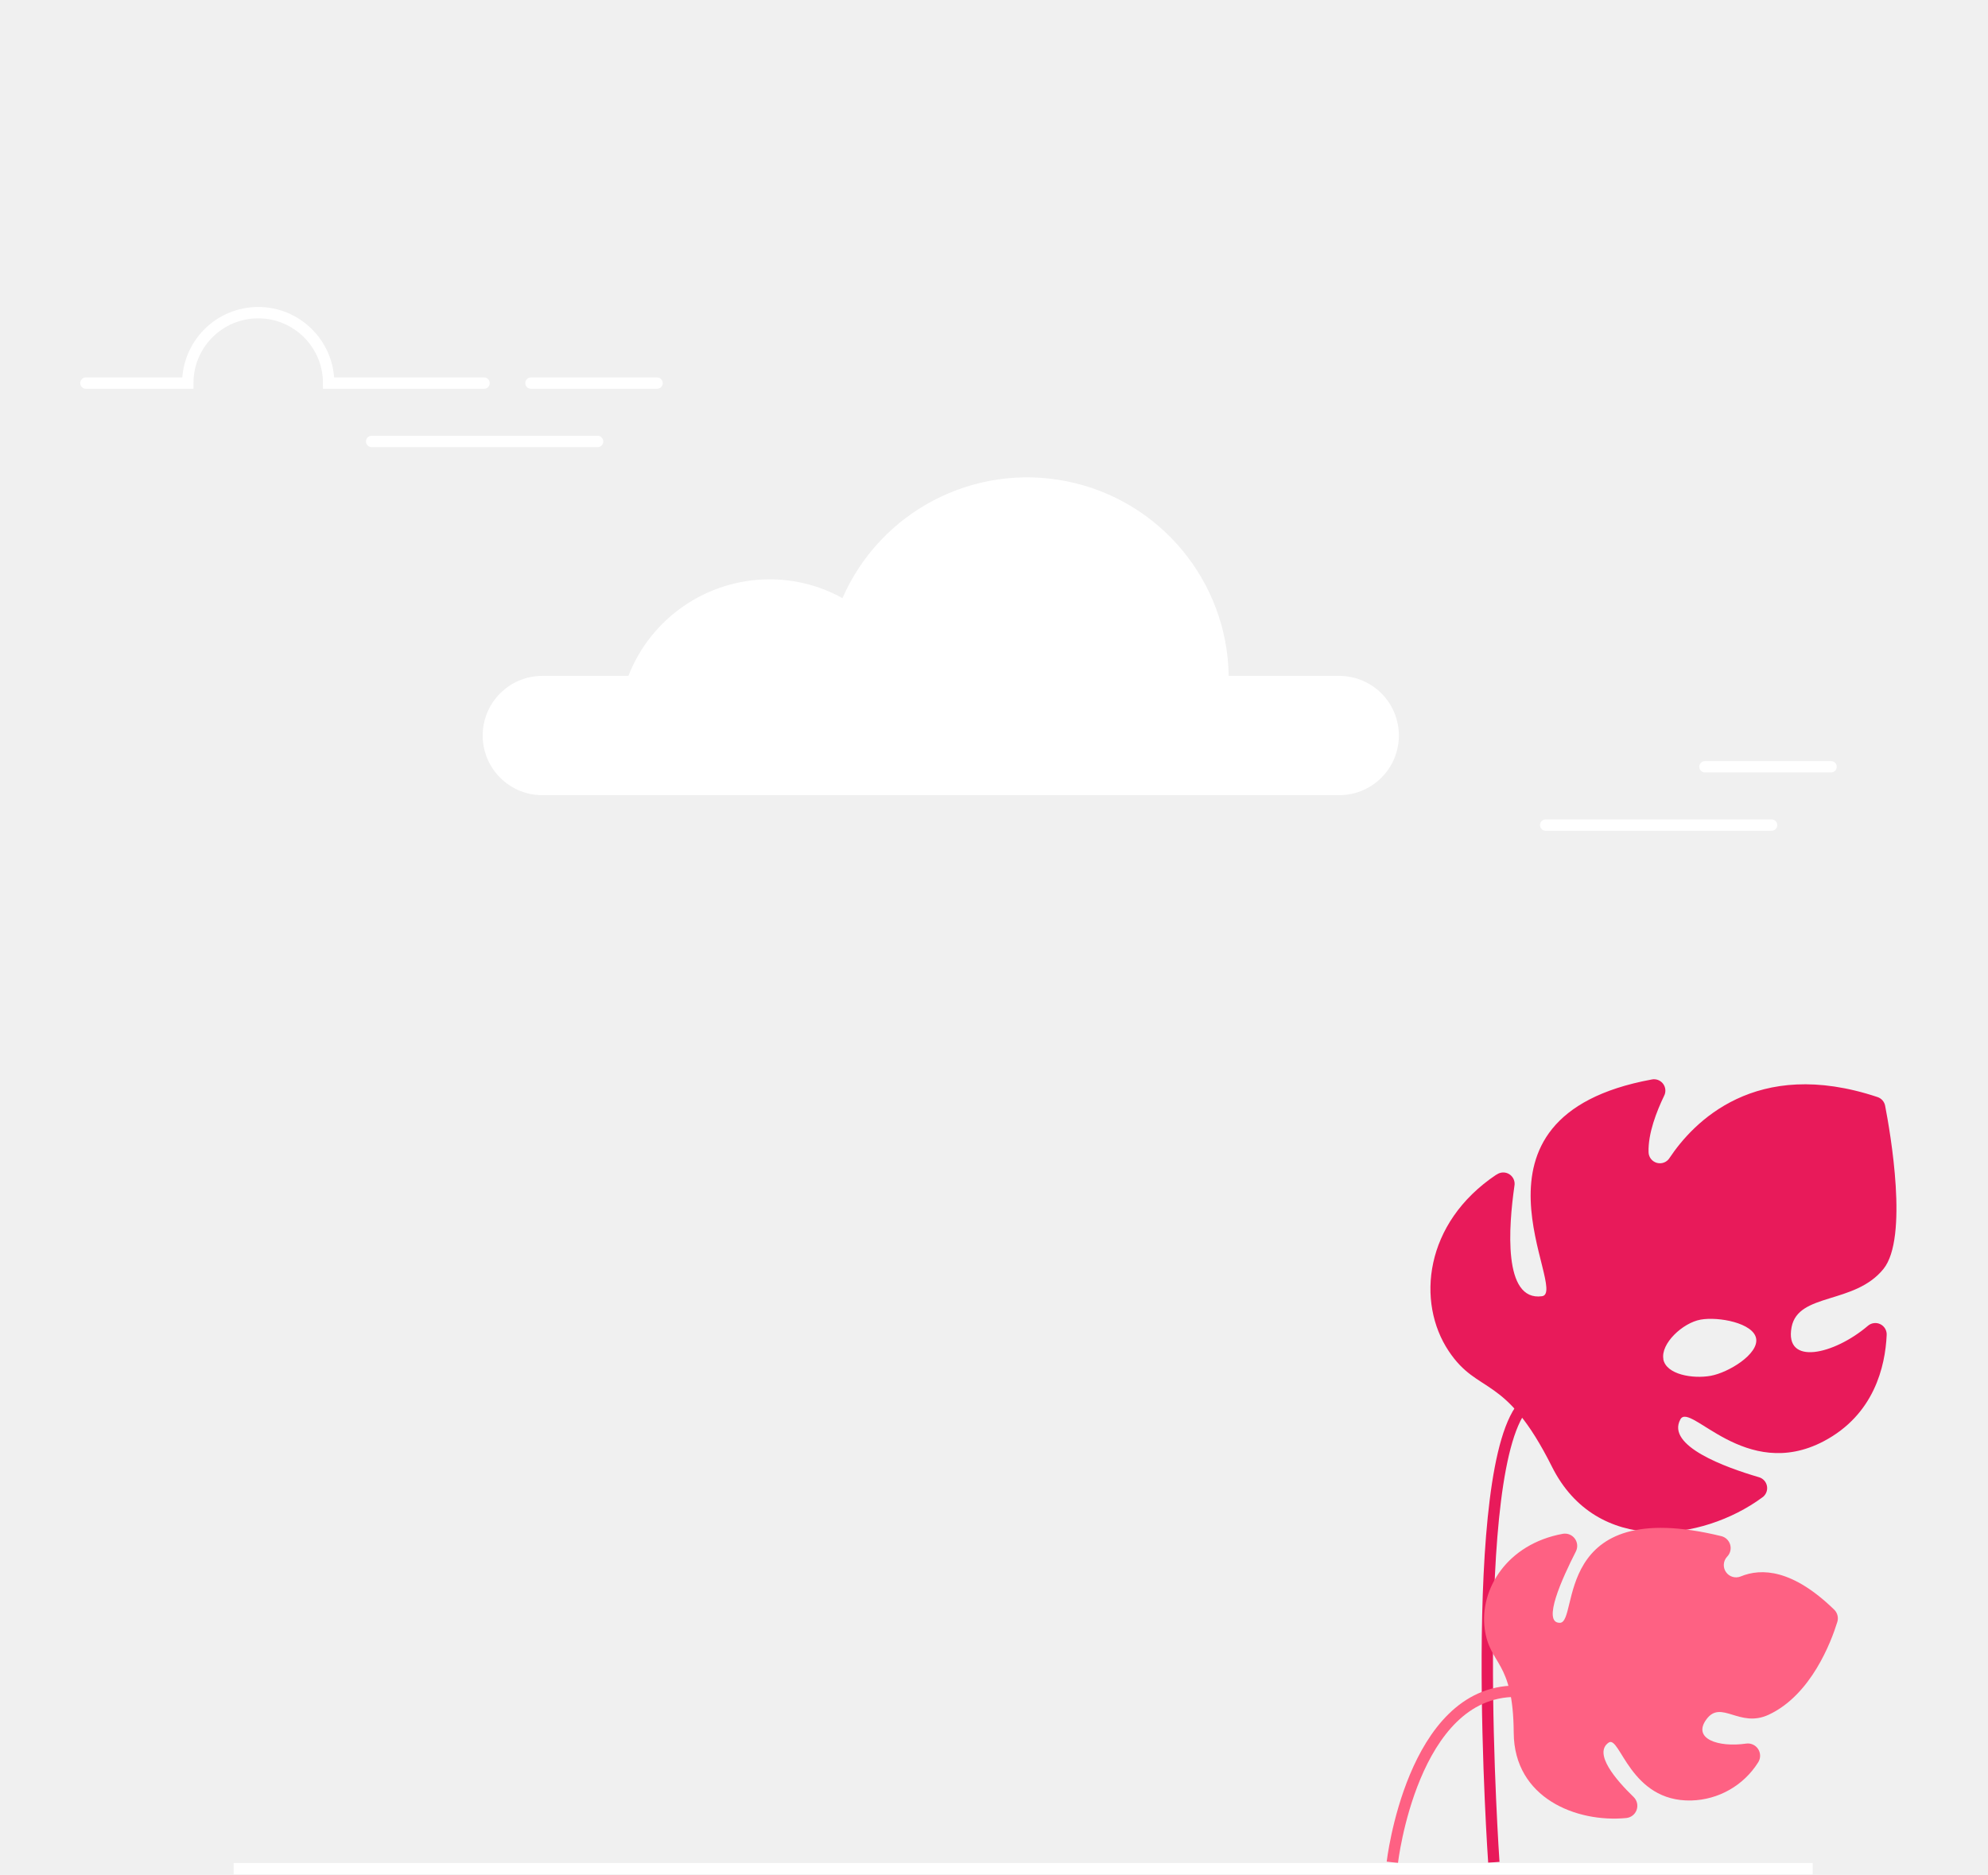
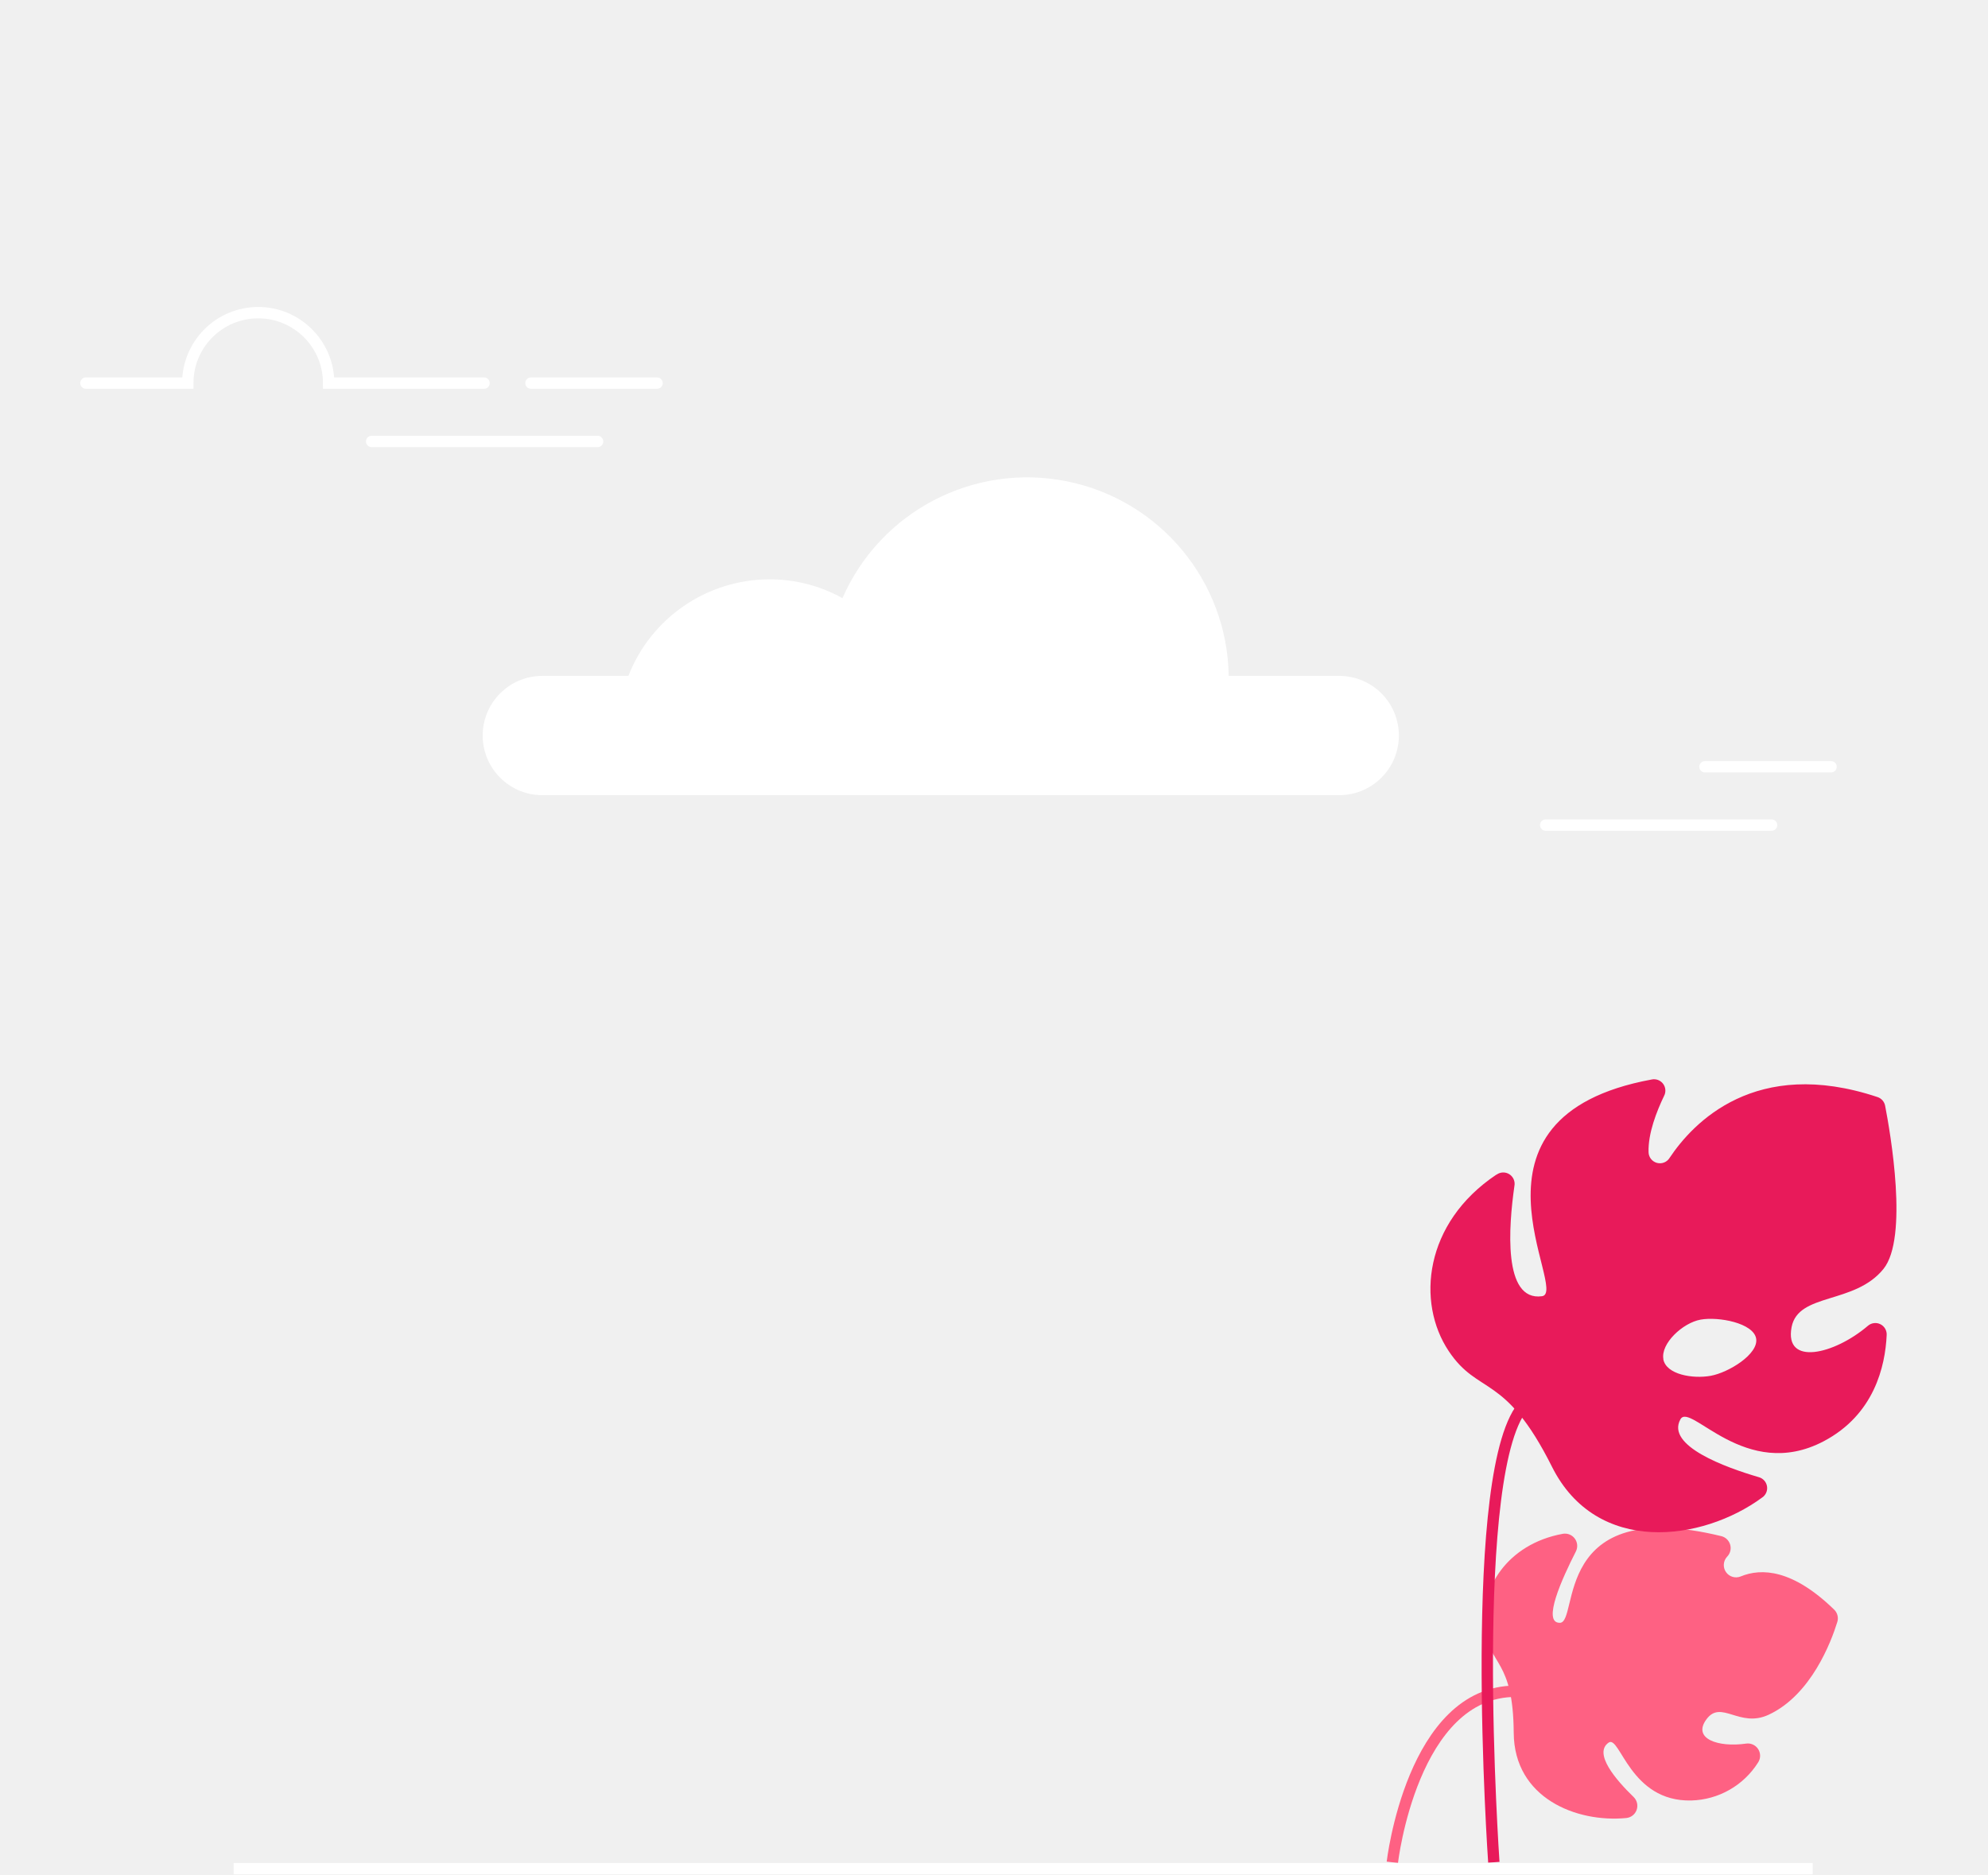
<svg xmlns="http://www.w3.org/2000/svg" viewBox="0 0 350 330">
-   <g>
+   <style>
+     g, #path-suitcase, .flower1, .flower2 {
+       transform-origin: 50% 50% !important;
+     }
+   </style>
+   <g class="clouds">
+     <animateTransform attributeName="transform" type="translate" from="600 0" to="0 0" begin="0s" dur="1s" repeatCount="1" id="clouds" />
+     <animateTransform attributeName="transform" type="translate" from="0 0" to="0 -300" begin="1.5s" dur="1s" fill="freeze" repeatCount="1" />
+     <animate attributeName="opacity" begin="1.5s" from="1" to="0" dur="1" final="freeze" />
+     <line x1="65.43" y1="77.72" x2="105.21" y2="77.72" fill="none" stroke="#fff" stroke-linecap="round" stroke-miterlimit="10" stroke-width="2" />
+     <g>
+       <path d="M85.22,67.45H57.86a12.4,12.4,0,1,0-24.8,0H15.13" fill="none" stroke="#fff" stroke-linecap="round" stroke-miterlimit="10" stroke-width="2" />
+       <line x1="93.48" y1="67.45" x2="115.68" y2="67.45" fill="none" stroke="#fff" stroke-linecap="round" stroke-miterlimit="10" stroke-width="2" />
+     </g>
+     <line x1="272.13" y1="145.27" x2="311.9" y2="145.27" fill="none" stroke="#fff" stroke-linecap="round" stroke-miterlimit="10" stroke-width="2" />
+     <line x1="300.17" y1="135" x2="322.37" y2="135" fill="none" stroke="#fff" stroke-linecap="round" stroke-miterlimit="10" stroke-width="2" />
+     <g>
+       <path d="M235.77,119H216.32a35.49,35.49,0,0,0-68-13.69A26.34,26.34,0,0,0,135.43,102a26.72,26.72,0,0,0-24.8,17H95.48a10.49,10.49,0,0,0,0,21h140.3a10.49,10.49,0,0,0,0-21" fill="#fff" />
+     </g>
+   </g>
+   <g class="flower1">
+     <animateTransform attributeName="transform" type="rotate" from="0" to="0" values="0; 5; 0;" keyTimes="0; 0.6; 1" keySplines="0.25 0.1 0.25 1;                 0    0   0.58 1" calcMode="spline" begin="0" dur="2s" repeatCount="indefinite" />
+     <animateTransform attributeName="transform" type="translate" from="0 0" to="0 0" values="0 0; 10 -5; 0 0;" keyTimes="0; 0.6; 1" keySplines="0.25 0.1 0.25 1;                 0    0   0.58 1" calcMode="spline" dur="2s" repeatCount="indefinite" additive="sum" />
+     <path d="M322.92,283.4a2.14,2.14,0,0,1,.55,2.17c-1.06,3.43-4.58,12.85-12.1,16.34-5.13,2.38-8.33-2.7-10.92.77s2.1,5,6.92,4.31a2.16,2.16,0,0,1,2.14,3.34A14.34,14.34,0,0,1,297.78,317c-10.84.27-12.55-11.58-14.57-10.19-2.72,1.89,1.27,6.55,4.39,9.57a2.16,2.16,0,0,1-1.3,3.71c-8.76.84-19.72-3.51-19.8-15-0.08-12.94-4.25-11.8-5.11-18.35-0.91-6.88,3.88-14.88,13.74-16.69a2.16,2.16,0,0,1,2.31,3.11c-2.41,4.73-6,12.6-2.82,12.56,3.46,0-1.58-22.58,28.43-15.26a2.16,2.16,0,0,1,1.09,3.54l-0.1.11a2.16,2.16,0,0,0,2.41,3.45c3.66-1.52,9.16-1.27,16.47,5.84" fill="#fe6183" />
+     <path d="M245.13,327.88s3.48-30.11,21.7-30.11" fill="none" stroke="#fe6183" stroke-miterlimit="10" stroke-width="2" />
+   </g>
+   <g class="flower2">
+     <animateTransform attributeName="transform" type="rotate" from="0" to="0" values="0; 5; 0;" keyTimes="0; 0.5; 1" keySplines="0 1.08 0.62 0.41;                 0 1.08 0.62 0.41" calcMode="spline" dur="2s" repeatCount="indefinite" />
+     <animateTransform attributeName="transform" type="translate" from="0 0" to="0 0" values="0 0; 10 -5; 0 0;" keyTimes="0; 0.5; 1" keySplines="0 1.08 0.62 0.41;                 0 1.08 0.62 0.41" calcMode="spline" dur="2s" repeatCount="indefinite" additive="sum" />
    <path d="M263.47,206.82a2,2,0,0,1,3.15,2c-1,7-2.07,20.33,4.85,19.4,4.94-.66-16.65-31.53,19.32-38.16a2,2,0,0,1,2.18,2.89c-1.32,2.74-2.83,6.61-2.73,9.9a2,2,0,0,0,3.71,1c4.1-6.15,15.1-17.86,36.59-10.7a2,2,0,0,1,1.35,1.54c0.93,4.8,4.13,23.24-.29,28.72-5.09,6.31-15,4.14-16.18,10.25-1.3,6.91,7.51,4.82,13.42-.22a2,2,0,0,1,3.32,1.64c-0.25,5.45-2.18,14-11.12,18.69-13.78,7.21-23.48-7-25.19-3.88-2.59,4.66,7.94,8.47,13.78,10.18a2,2,0,0,1,.61,3.59c-10.52,7.74-29.13,10.28-37-5.41-8.3-16.59-12.93-12.49-18.19-20.38-5.71-8.57-4.33-22.54,8.38-31.05m29.4,32.47c0.5,2.73,5.2,3.51,8.35,2.94s8.47-3.83,8-6.56-6.62-3.9-9.78-3.33-7.05,4.22-6.55,6.95" fill="#e81a5a" />
    <path d="M263,327.88s-4.91-70.27,5.54-80.72" fill="none" stroke="#e81a5a" stroke-miterlimit="10" stroke-width="2" />
-   </g>
-   <line x1="65.43" y1="77.72" x2="105.21" y2="77.72" fill="none" stroke="#fff" stroke-linecap="round" stroke-miterlimit="10" stroke-width="2" />
-   <g>
-     <path d="M85.22,67.45H57.86a12.4,12.4,0,1,0-24.8,0H15.13" fill="none" stroke="#fff" stroke-linecap="round" stroke-miterlimit="10" stroke-width="2" />
-     <line x1="93.48" y1="67.45" x2="115.68" y2="67.45" fill="none" stroke="#fff" stroke-linecap="round" stroke-miterlimit="10" stroke-width="2" />
-   </g>
-   <line x1="272.13" y1="145.27" x2="311.9" y2="145.27" fill="none" stroke="#fff" stroke-linecap="round" stroke-miterlimit="10" stroke-width="2" />
-   <line x1="300.17" y1="135" x2="322.37" y2="135" fill="none" stroke="#fff" stroke-linecap="round" stroke-miterlimit="10" stroke-width="2" />
-   <g>
-     <path d="M235.77,119H216.32a35.49,35.49,0,0,0-68-13.69A26.34,26.34,0,0,0,135.43,102a26.72,26.72,0,0,0-24.8,17H95.48a10.49,10.49,0,0,0,0,21h140.3a10.49,10.49,0,0,0,0-21" fill="#fff" />
-   </g>
-   <g>
-     <path d="M322.92,283.4a2.14,2.14,0,0,1,.55,2.17c-1.06,3.43-4.58,12.85-12.1,16.34-5.13,2.38-8.33-2.7-10.92.77s2.1,5,6.92,4.31a2.16,2.16,0,0,1,2.14,3.34A14.34,14.34,0,0,1,297.78,317c-10.84.27-12.55-11.58-14.57-10.19-2.72,1.89,1.27,6.55,4.39,9.57a2.16,2.16,0,0,1-1.3,3.71c-8.76.84-19.72-3.51-19.8-15-0.08-12.94-4.25-11.8-5.11-18.35-0.91-6.88,3.88-14.88,13.74-16.69a2.16,2.16,0,0,1,2.31,3.11c-2.41,4.73-6,12.6-2.82,12.56,3.46,0-1.58-22.58,28.43-15.26a2.16,2.16,0,0,1,1.09,3.54l-0.1.11a2.16,2.16,0,0,0,2.41,3.45c3.66-1.52,9.16-1.27,16.47,5.84" fill="#fe6183" />
-     <path d="M245.13,327.88s3.48-30.11,21.7-30.11" fill="none" stroke="#fe6183" stroke-miterlimit="10" stroke-width="2" />
  </g>
  <g>
    <line x1="41.13" y1="329" x2="319.13" y2="329" fill="none" stroke="#fff" stroke-width="2" />
  </g>
+   <g class="prize2" transform="scale(0)">
+     <animateTransform attributeName="transform" type="scale" from="0" to="1" begin="clouds.end" dur="1.4s" fill="freeze" repeatCount="1" />
+     <animateTransform attributeName="transform" type="translate" from="-200,-280" to="-200,-280" dur="1.3s" fill="freeze" repeatCount="1" begin="clouds.end" additive="sum" />
+     <animateTransform attributeName="transform" type="rotate" from="30" to="-30" dur="0.4s" keySplines="0.33; 0; 0.67; 1" fill="freeze" repeatCount="1" additive="sum" begin="clouds.end" id="step1" />
+     <animateTransform attributeName="transform" type="rotate" from="-30" to="20" begin="step1.end" dur="0.367s" keySplines="0.33; 0; 0.67; 1" fill="freeze" repeatCount="1" additive="sum" id="step2" />
+     <animateTransform attributeName="transform" type="rotate" from="20" to="18.29" begin="step2.end" dur="0.167s" keySplines="0.33; 0; 0.67; 1" fill="freeze" repeatCount="1" additive="sum" id="step3" />
+     <animateTransform attributeName="transform" type="rotate" from="18.29" to="-6.48" begin="step3.end" dur="0.333s" keySplines="0.33; 0; 0.67; 1" fill="freeze" repeatCount="1" additive="sum" id="step4" />
+     <animateTransform attributeName="transform" type="rotate" from="-6.48" to="0" begin="step4.end" dur="0.1s" keySplines="0.33; 0; 0.67; 1" fill="freeze" repeatCount="1" additive="sum" id="step5" />
+     <animateMotion dur="2s" calcMode="linear" fill="freeze" begin="clouds.end">
+       <mpath href="#path-suitcase" />
+     </animateMotion>
+     <g class="umbrella">
+       <path d="M251.89,328.88a3.54,3.54,0,0,0,3.53-3.53v-5.07a3.53,3.53,0,1,0-7.06,0v5.07a3.55,3.55,0,0,0,3.53,3.53" fill="#a67ee5" />
+       <path d="M251.89,328.88a3.54,3.54,0,0,0,3.53-3.53v-5.07a3.53,3.53,0,1,0-7.06,0v5.07A3.55,3.55,0,0,0,251.89,328.88Z" fill="none" stroke="#fff" stroke-miterlimit="10" stroke-width="2" />
+       <path d="M176.35,328.88a3.54,3.54,0,0,0,3.53-3.53v-5.07a3.53,3.53,0,1,0-7.06,0v5.07a3.54,3.54,0,0,0,3.53,3.53" fill="#a67ee5" />
+       <path d="M176.35,328.88a3.54,3.54,0,0,0,3.53-3.53v-5.07a3.53,3.53,0,1,0-7.06,0v5.07A3.54,3.54,0,0,0,176.35,328.88Z" fill="none" stroke="#fff" stroke-miterlimit="10" stroke-width="2" />
+       <path d="M170.92,320.29h74.5a11.38,11.38,0,0,0,11.35-11.35V242.86a11.38,11.38,0,0,0-11.35-11.35h-74.5a11.38,11.38,0,0,0-11.35,11.35v66.08a11.38,11.38,0,0,0,11.35,11.35" fill="#a67ee5" />
+       <rect x="159.57" y="231.51" width="97.2" height="88.78" rx="11.35" ry="11.35" fill="none" stroke="#fff" stroke-miterlimit="10" stroke-width="2" />
+       <path d="M199.26,219.15h32.4a4.09,4.09,0,0,1,4.08,4.08v16a1.19,1.19,0,0,1-1.19,1.19h-2.7a1.19,1.19,0,0,1-1.19-1.19V224.86a1.27,1.27,0,0,0-1.27-1.27H201.53a1.27,1.27,0,0,0-1.27,1.27v14.38a1.19,1.19,0,0,1-1.19,1.19h-2.7a1.19,1.19,0,0,1-1.19-1.19v-16a4.1,4.1,0,0,1,4.09-4.08" fill="#a67ee5" />
+       <path d="M199.26,219.15h32.4a4.09,4.09,0,0,1,4.08,4.08v16a1.19,1.19,0,0,1-1.19,1.19h-2.7a1.19,1.19,0,0,1-1.19-1.19V224.86a1.27,1.27,0,0,0-1.27-1.27H201.53a1.27,1.27,0,0,0-1.27,1.27v14.38a1.19,1.19,0,0,1-1.19,1.19h-2.7a1.19,1.19,0,0,1-1.19-1.19v-16A4.1,4.1,0,0,1,199.26,219.15Z" fill="none" stroke="#fff" stroke-miterlimit="10" stroke-width="2" />
+       <path d="M185.34,320.29h74.5a11.38,11.38,0,0,0,11.35-11.35V242.86a11.38,11.38,0,0,0-11.35-11.35h-74.5A11.38,11.38,0,0,0,174,242.86v66.08a11.39,11.39,0,0,0,11.35,11.35" fill="#a67ee5" />
+       <path d="M185.34,320.29h74.5a11.38,11.38,0,0,0,11.35-11.35V242.86a11.38,11.38,0,0,0-11.35-11.35h-74.5A11.38,11.38,0,0,0,174,242.86v66.08A11.39,11.39,0,0,0,185.34,320.29Z" fill="none" stroke="#fff" stroke-miterlimit="10" stroke-width="2" />
+       <line x1="254.22" y1="252.43" x2="190.97" y2="252.43" fill="none" stroke="#fff" stroke-linecap="round" stroke-miterlimit="10" stroke-width="2" />
+       <line x1="254.22" y1="275.9" x2="190.97" y2="275.9" fill="none" stroke="#fff" stroke-linecap="round" stroke-miterlimit="10" stroke-width="2" />
+       <line x1="254.22" y1="299.38" x2="190.97" y2="299.38" fill="none" stroke="#fff" stroke-linecap="round" stroke-miterlimit="10" stroke-width="2" />
+       <path d="M168.12,253.68h0.67v44.46h-0.67a3.53,3.53,0,0,1-3.52-3.51V257.2a3.52,3.52,0,0,1,3.52-3.52" fill="#a67ee5" />
+       <path d="M168.12,253.68h0.67v44.46h-0.67a3.53,3.53,0,0,1-3.52-3.51V257.2A3.52,3.52,0,0,1,168.12,253.68Z" fill="none" stroke="#fff" stroke-miterlimit="10" stroke-width="2" />
+     </g>
+     <line x1="215.46" y1="218.86" x2="159.87" y2="139.03" fill="none" stroke="#fff" stroke-linecap="round" stroke-linejoin="round" stroke-width="2" />
+     <line x1="215.46" y1="218.86" x2="196.93" y2="139.03" fill="none" stroke="#fff" stroke-linecap="round" stroke-linejoin="round" stroke-width="2" />
+     <line x1="233.99" y1="139.03" x2="215.46" y2="218.86" fill="none" stroke="#fff" stroke-linecap="round" stroke-linejoin="round" stroke-width="2" />
+     <line x1="271.04" y1="139.03" x2="215.46" y2="218.86" fill="none" stroke="#fff" stroke-linecap="round" stroke-linejoin="round" stroke-width="2" />
+     <g class="ropes">
+       <path d="M215.46,83.44A55.58,55.58,0,0,1,271,139c0-6.76-8.3-12.25-18.53-12.25s-18.31,5.35-18.52,12c0,0.08,0,.17,0,0.26,0-6.76-8.3-12.25-18.53-12.25s-18.54,5.49-18.54,12.25c0-.09,0-0.17,0-0.26-0.22-6.64-8.42-12-18.52-12s-18.52,5.49-18.52,12.25a55.58,55.58,0,0,1,55.59-55.59m0-1.66A57.31,57.31,0,0,0,158.22,139a1.66,1.66,0,1,0,3.32,0c0-5.84,7.57-10.59,16.87-10.59,9.11,0,16.68,4.66,16.86,10.38V139a1.66,1.66,0,0,0,3.32,0c0-5.84,7.57-10.59,16.87-10.59s16.87,4.75,16.87,10.59a1.66,1.66,0,0,0,3.32,0v-0.21c0.18-5.73,7.74-10.39,16.86-10.39,9.3,0,16.87,4.75,16.87,10.59a1.66,1.66,0,1,0,3.32,0,57.3,57.3,0,0,0-57.23-57.25" fill="#fff" />
+       <path d="M215.46,83.44c9.92,0,18,20.9,18.54,55.33,0.21-6.65,8.41-12,18.52-12S271,132.27,271,139a55.59,55.59,0,0,0-55.59-55.59" fill="#e81a5a" />
+       <path d="M215.45,83.44A55.58,55.58,0,0,0,159.87,139c0-6.76,8.3-12.25,18.52-12.25s18.3,5.35,18.52,12c0.52-34.43,8.61-55.32,18.53-55.32" fill="#fe6183" />
+       <path d="M215.46,83.44c-9.93,0-18,20.9-18.54,55.32,0,0.09,0,.17,0,0.26,0-6.76,8.3-12.25,18.53-12.25S234,132.27,234,139c0-.09,0-0.17,0-0.26-0.51-34.43-8.6-55.33-18.52-55.33" fill="#f7396b" />
+     </g>
+   </g>
+   <path id="path-suitcase" d="M179,111c24.19-9.24,29.8-15.84,29.42-20.44C207.18,75.43,138.73,51.78,96,84c-2.93,2.21-31.66,24.52-29,54,3.54,39.18,59.83,61.15,75.7,67.35,53.65,20.94,94.43,8.79,101.78,27.18,2.89,7.25.78,19.69-21.48,42.47" fill="none" stroke-miterlimit="0" />
</svg>
